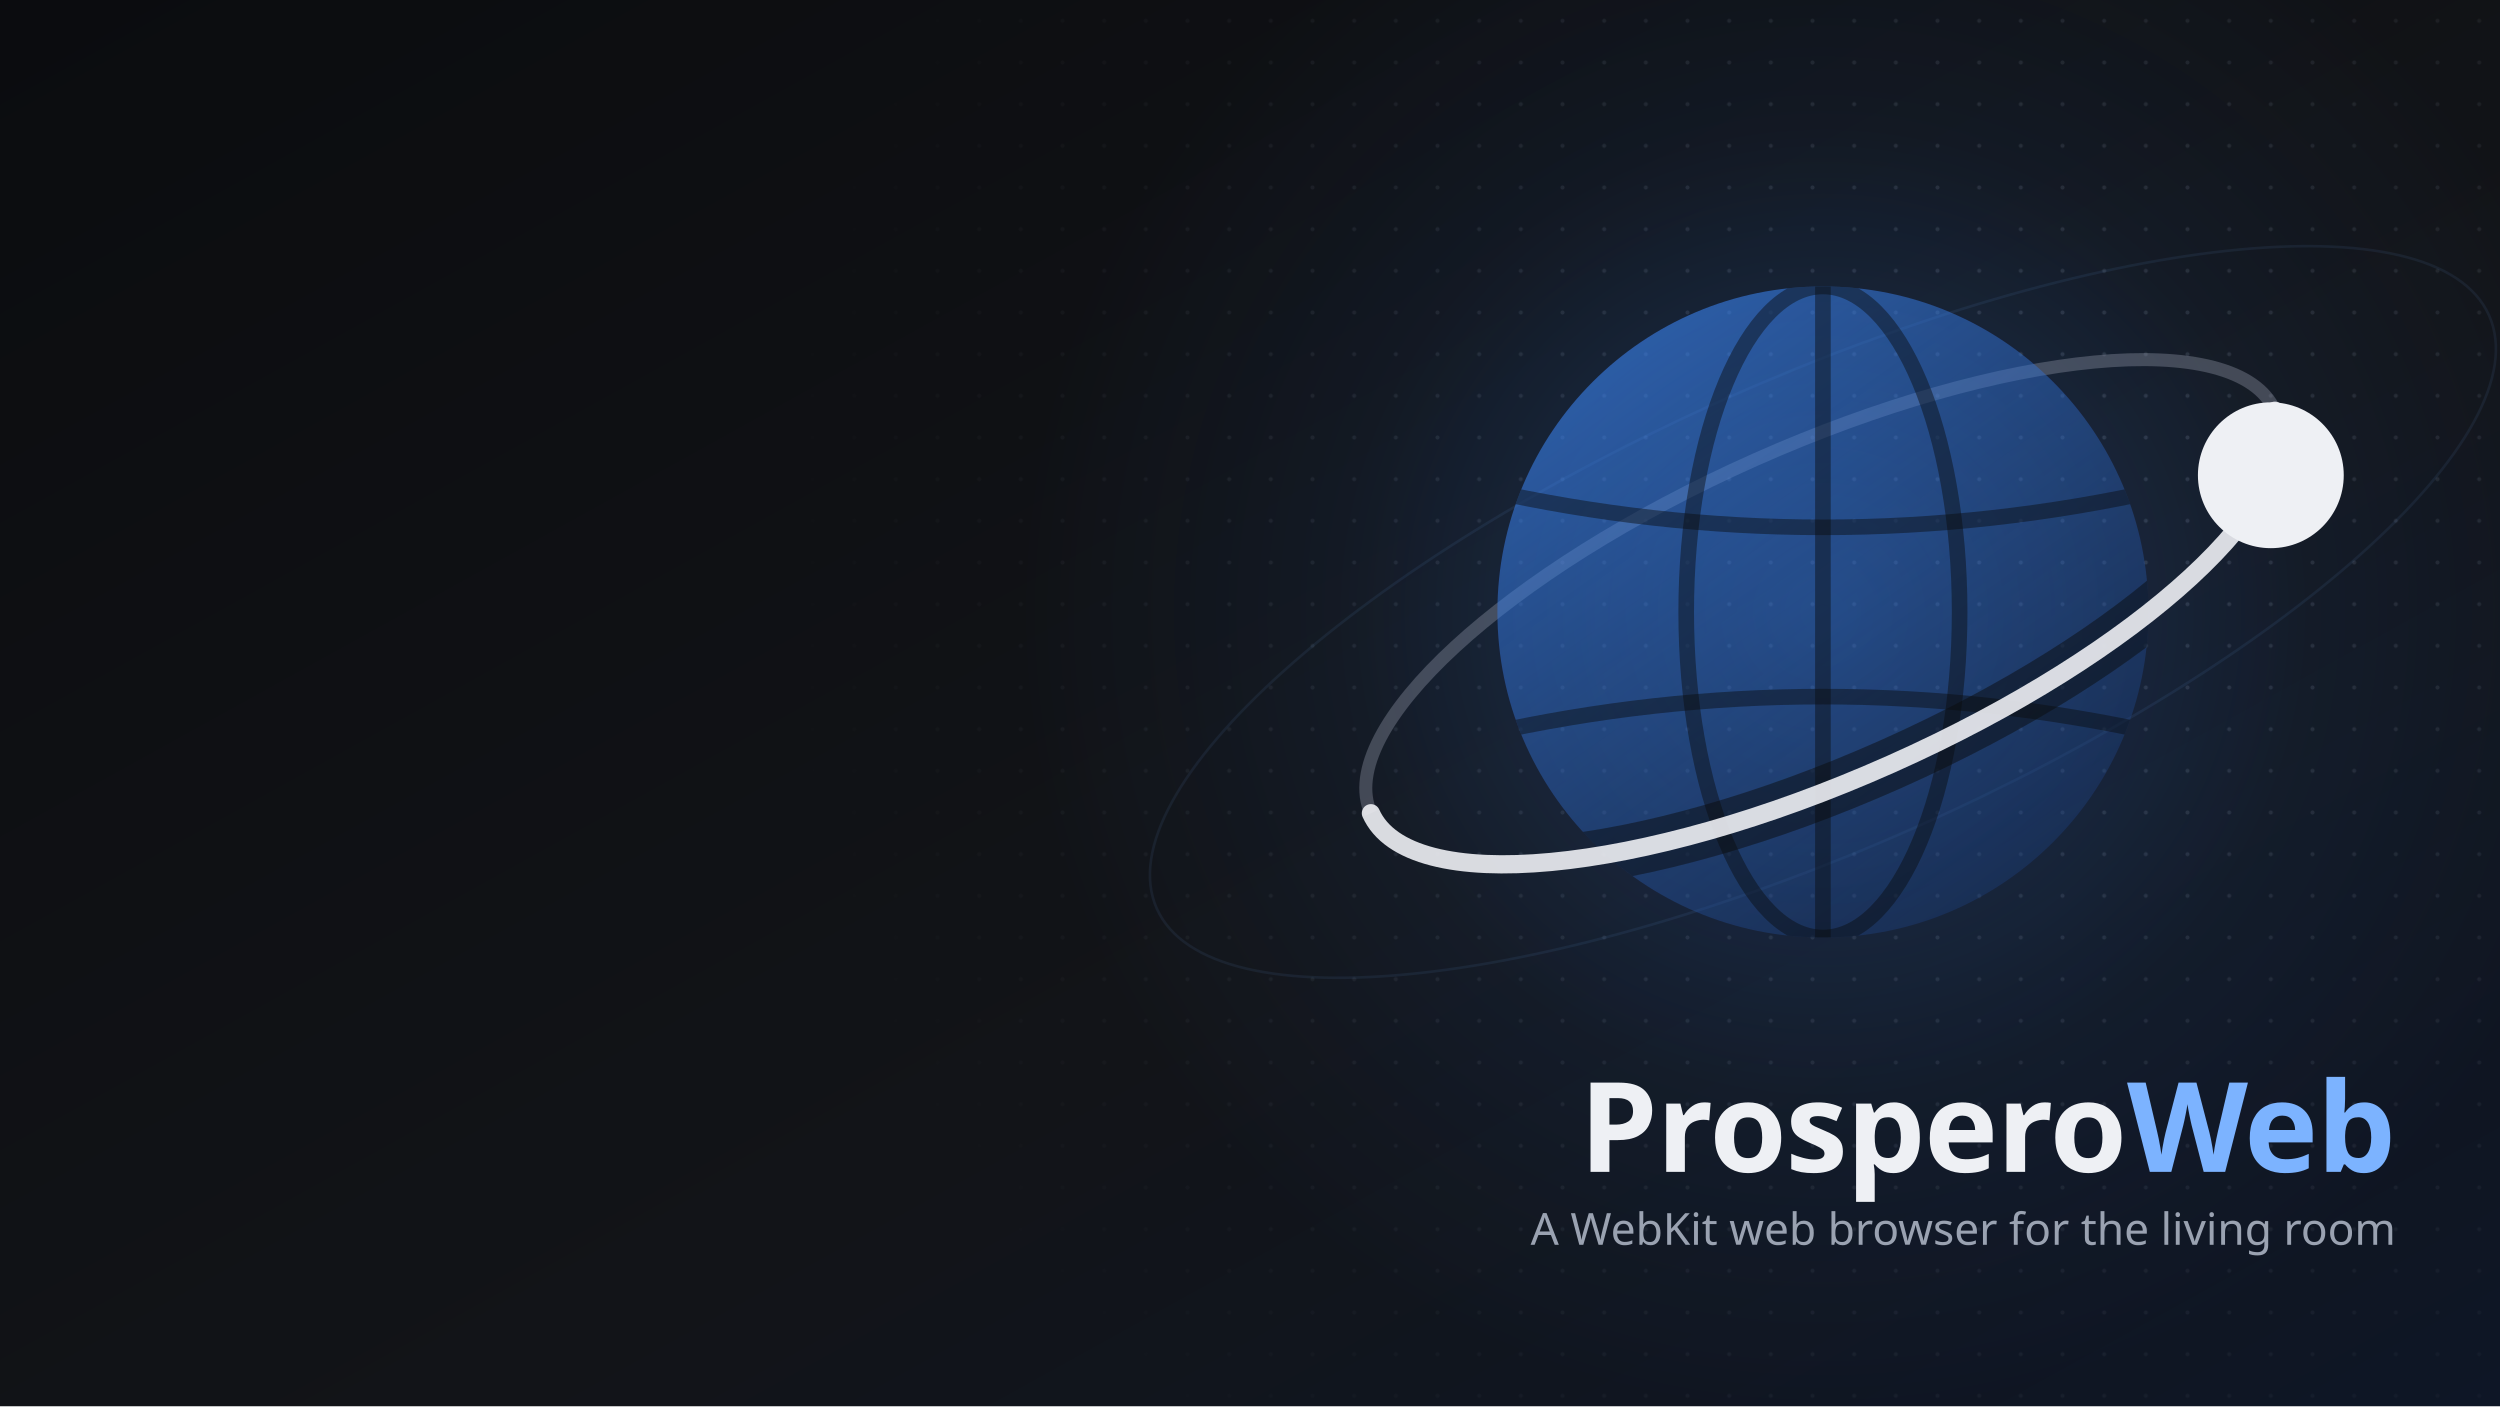
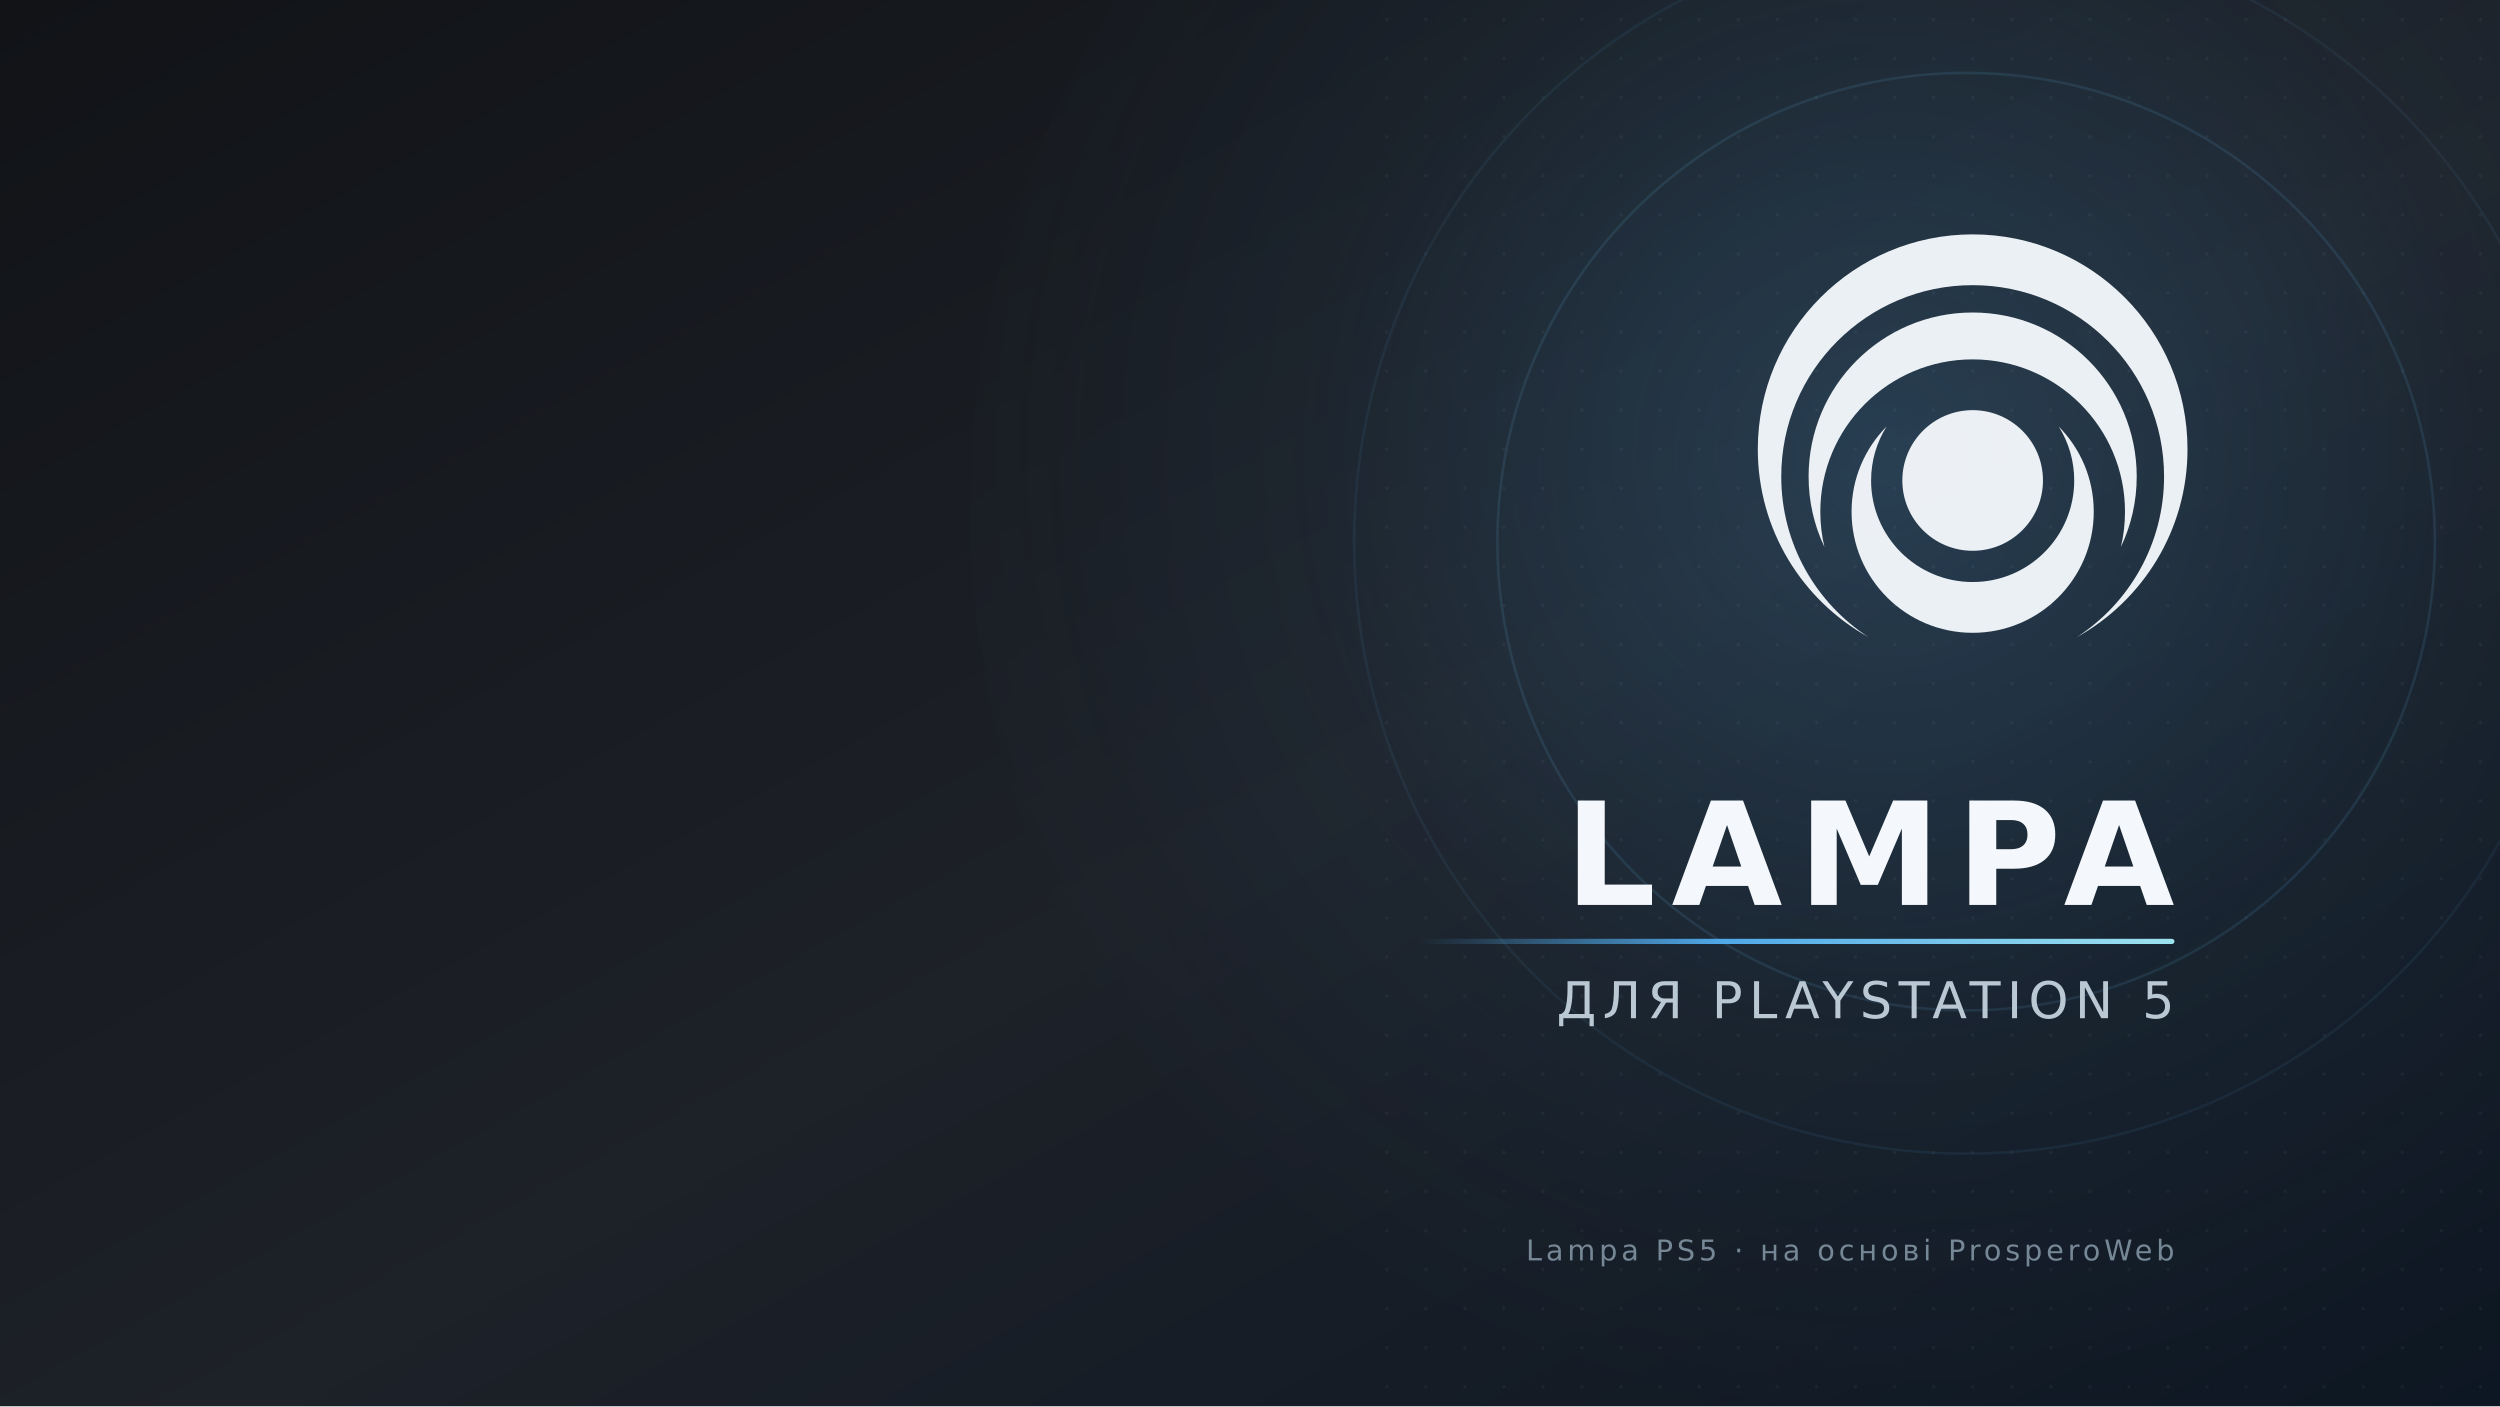
<svg xmlns="http://www.w3.org/2000/svg" width="1920" height="1080" viewBox="0 0 1920 1080">
  <defs>
    <linearGradient id="bg" x1="0" y1="0" x2="1" y2="1">
-       <stop offset="0" stop-color="#0b0c0f" />
-       <stop offset="0.6" stop-color="#121418" />
-       <stop offset="1" stop-color="#0e1626" />
+       <stop offset="0" stop-color="#111317" />
+       <stop offset="0.55" stop-color="#1d2128" />
+       <stop offset="1" stop-color="#0d1723" />
    </linearGradient>
-     <radialGradient id="glow" cx="1400" cy="470" r="620" gradientUnits="userSpaceOnUse">
-       <stop offset="0" stop-color="#3d8bff" stop-opacity="0.28" />
-       <stop offset="0.6" stop-color="#3d8bff" stop-opacity="0.06" />
-       <stop offset="1" stop-color="#3d8bff" stop-opacity="0" />
+     <radialGradient id="glow" cx="1450" cy="350" r="750" gradientUnits="userSpaceOnUse">
+       <stop offset="0" stop-color="#4fa8e8" stop-opacity="0.22" />
+       <stop offset="0.6" stop-color="#4fa8e8" stop-opacity="0.05" />
+       <stop offset="1" stop-color="#4fa8e8" stop-opacity="0" />
    </radialGradient>
-     <linearGradient id="globe-fill" x1="0.2" y1="0.1" x2="0.8" y2="0.95">
-       <stop offset="0" stop-color="#3d8bff" stop-opacity="0.55" />
-       <stop offset="1" stop-color="#1b3f80" stop-opacity="0.35" />
+     <linearGradient id="line" x1="0" y1="0" x2="1" y2="0">
+       <stop offset="0" stop-color="#4fa8e8" stop-opacity="0" />
+       <stop offset="0.4" stop-color="#4fa8e8" />
+       <stop offset="1" stop-color="#9ce2ef" />
    </linearGradient>
-     <pattern id="dots" width="32" height="32" patternUnits="userSpaceOnUse">
-       <circle cx="16" cy="16" r="1.6" fill="#9aa2b1" />
+     <pattern id="dots" width="30" height="30" patternUnits="userSpaceOnUse">
+       <circle cx="15" cy="15" r="1.3" fill="#9bb2c7" opacity="0.3" />
    </pattern>
-     <radialGradient id="dots-fade" cx="1500" cy="420" r="900" gradientUnits="userSpaceOnUse">
-       <stop offset="0" stop-color="#fff" stop-opacity="0.22" />
-       <stop offset="1" stop-color="#fff" stop-opacity="0" />
-     </radialGradient>
-     <mask id="dots-mask">
-       <rect width="1920" height="1080" fill="url(#dots-fade)" />
-     </mask>
-     <clipPath id="globe">
-       <circle cx="1400" cy="470" r="250" />
-     </clipPath>
  </defs>
  <rect width="1920" height="1080" fill="url(#bg)" />
-   <rect width="1920" height="1080" fill="url(#dots)" mask="url(#dots-mask)" />
-   <rect width="1920" height="1080" fill="url(#glow)" />
-   <g fill="none" transform="rotate(-24 1400 470)">
-     <ellipse cx="1400" cy="470" rx="560" ry="180" stroke="#7cb3ff" stroke-opacity="0.08" stroke-width="2" />
-     <path d="M 1020 470 A 380 128 0 0 1 1780 470" stroke="#9aa2b1" stroke-opacity="0.35" stroke-width="10" />
+   <circle cx="1480" cy="390" r="735" fill="url(#glow)" />
+   <rect x="1050" y="0" width="870" height="1080" fill="url(#dots)" opacity="0.22" />
+   <circle cx="1510" cy="416" r="360" stroke="#66b8ed" stroke-opacity="0.12" stroke-width="2" fill="none" />
+   <circle cx="1510" cy="416" r="470" stroke="#66b8ed" stroke-opacity="0.075" stroke-width="2" fill="none" />
+   <g transform="translate(1350 180) scale(3)" fill="#f4f8fc" opacity="0.96">
+     <path d="M81.674 103.11C98.568 93.723 110 75.697 110 55C110 24.624 85.376 0 55 0C24.624 0 0 24.624 0 55C0 75.697 11.432 93.723 28.326 103.11C14.887 94.372 6 79.224 6 62C6 34.938 27.938 13 55 13C82.062 13 104 34.938 104 62C104 79.224 95.113 94.373 81.674 103.11Z" />
+     <path d="M92.955 80.008C95.549 74.55 97 68.445 97 62C97 38.804 78.196 20 55 20C31.804 20 13 38.804 13 62C13 68.445 14.451 74.55 17.045 80.008C16.362 77.116 16 74.1 16 71C16 49.461 33.461 32 55 32C76.539 32 94 49.461 94 71C94 74.1 93.638 77.116 92.955 80.008Z" />
+     <path d="M55 89C69.359 89 81 77.359 81 63C81 57.93 79.549 53.198 77.039 49.199C82.579 54.799 86 62.5 86 71C86 88.121 72.121 102 55 102C37.879 102 24 88.121 24 71C24 62.5 27.421 54.799 32.961 49.199C30.451 53.198 29 57.93 29 63C29 77.359 40.641 89 55 89Z" />
+     <path d="M73 63C73 72.941 64.941 81 55 81C45.059 81 37 72.941 37 63C37 53.059 45.059 45 55 45C64.941 45 73 53.059 73 63Z" />
  </g>
-   <circle cx="1400" cy="470" r="250" fill="url(#globe-fill)" />
-   <g clip-path="url(#globe)" fill="none" stroke="#0b0c0f" stroke-opacity="0.45" stroke-width="12">
-     <ellipse cx="1400" cy="470" rx="105" ry="250" />
-     <line x1="1400" y1="200" x2="1400" y2="740" />
-     <path d="M 1140 376 Q 1400 434 1660 376" />
-     <path d="M 1140 564 Q 1400 506 1660 564" />
-   </g>
-   <g transform="rotate(-24 1400 470)" fill="none">
-     <path d="M 1020 470 A 380 128 0 0 0 1780 470" clip-path="url(#globe)" stroke="#0b0c0f" stroke-opacity="0.5" stroke-width="40" />
-   </g>
-   <path d="M 1020 470 A 380 128 0 0 0 1780 470" transform="rotate(-24 1400 470)" fill="none" stroke="#eef0f4" stroke-opacity="0.9" stroke-width="14" stroke-linecap="round" />
-   <circle cx="1744" cy="365" r="56" fill="#eef0f4" />
-   <text x="1840" y="900" text-anchor="end" font-family="Noto Sans" font-weight="700" font-size="96" letter-spacing="-1" fill="#eef0f4">Prospero<tspan fill="#7cb3ff">Web</tspan>
-   </text>
-   <text x="1840" y="956" text-anchor="end" font-family="Noto Sans" font-weight="400" font-size="34" fill="#9aa2b1">A WebKit web browser for the living room</text>
+   <text x="1670" y="695" text-anchor="end" font-family="DejaVu Sans" font-size="110" font-weight="bold" letter-spacing="12" fill="#f4f8fc">LAMPA</text>
+   <rect x="1090" y="721" width="580" height="4" rx="2" fill="url(#line)" />
+   <text x="1670" y="782" text-anchor="end" font-family="DejaVu Sans" font-size="39" letter-spacing="5" fill="#bac8d4">ДЛЯ PLAYSTATION 5</text>
+   <text x="1670" y="968" text-anchor="end" font-family="DejaVu Sans" font-size="22" letter-spacing="3" fill="#768796">Lampa PS5 · на основі ProsperoWeb</text>
</svg>
